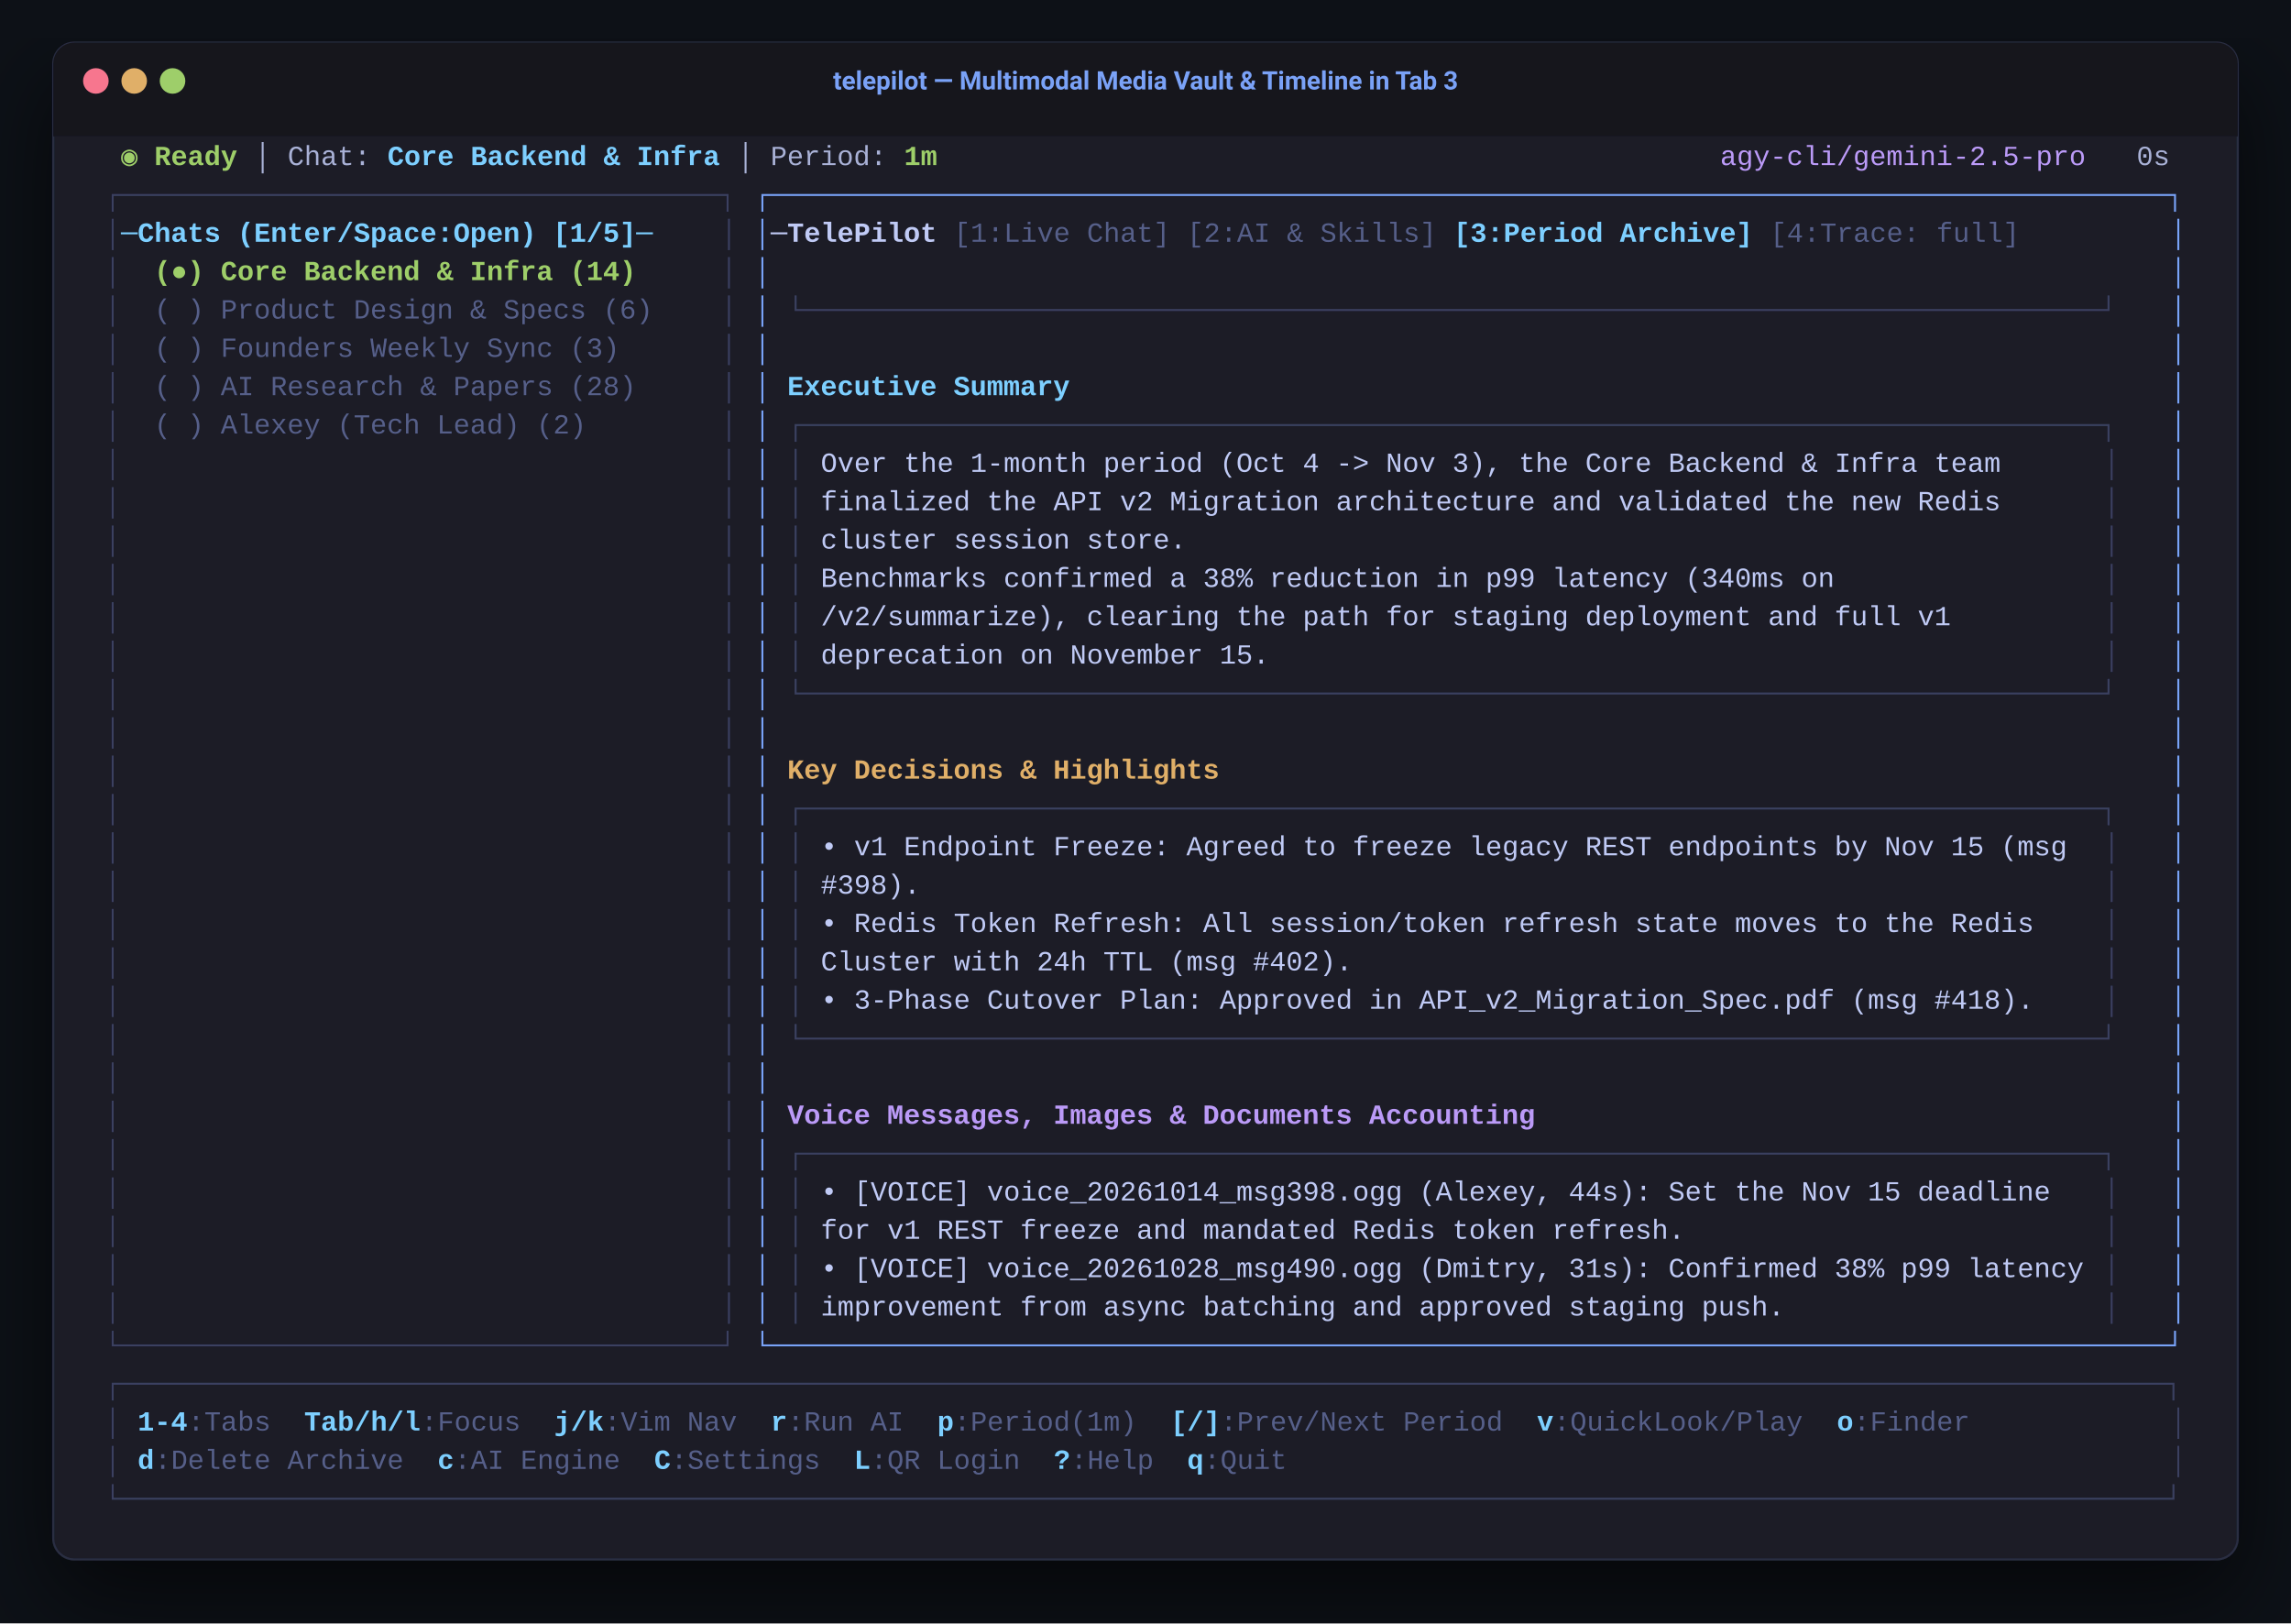
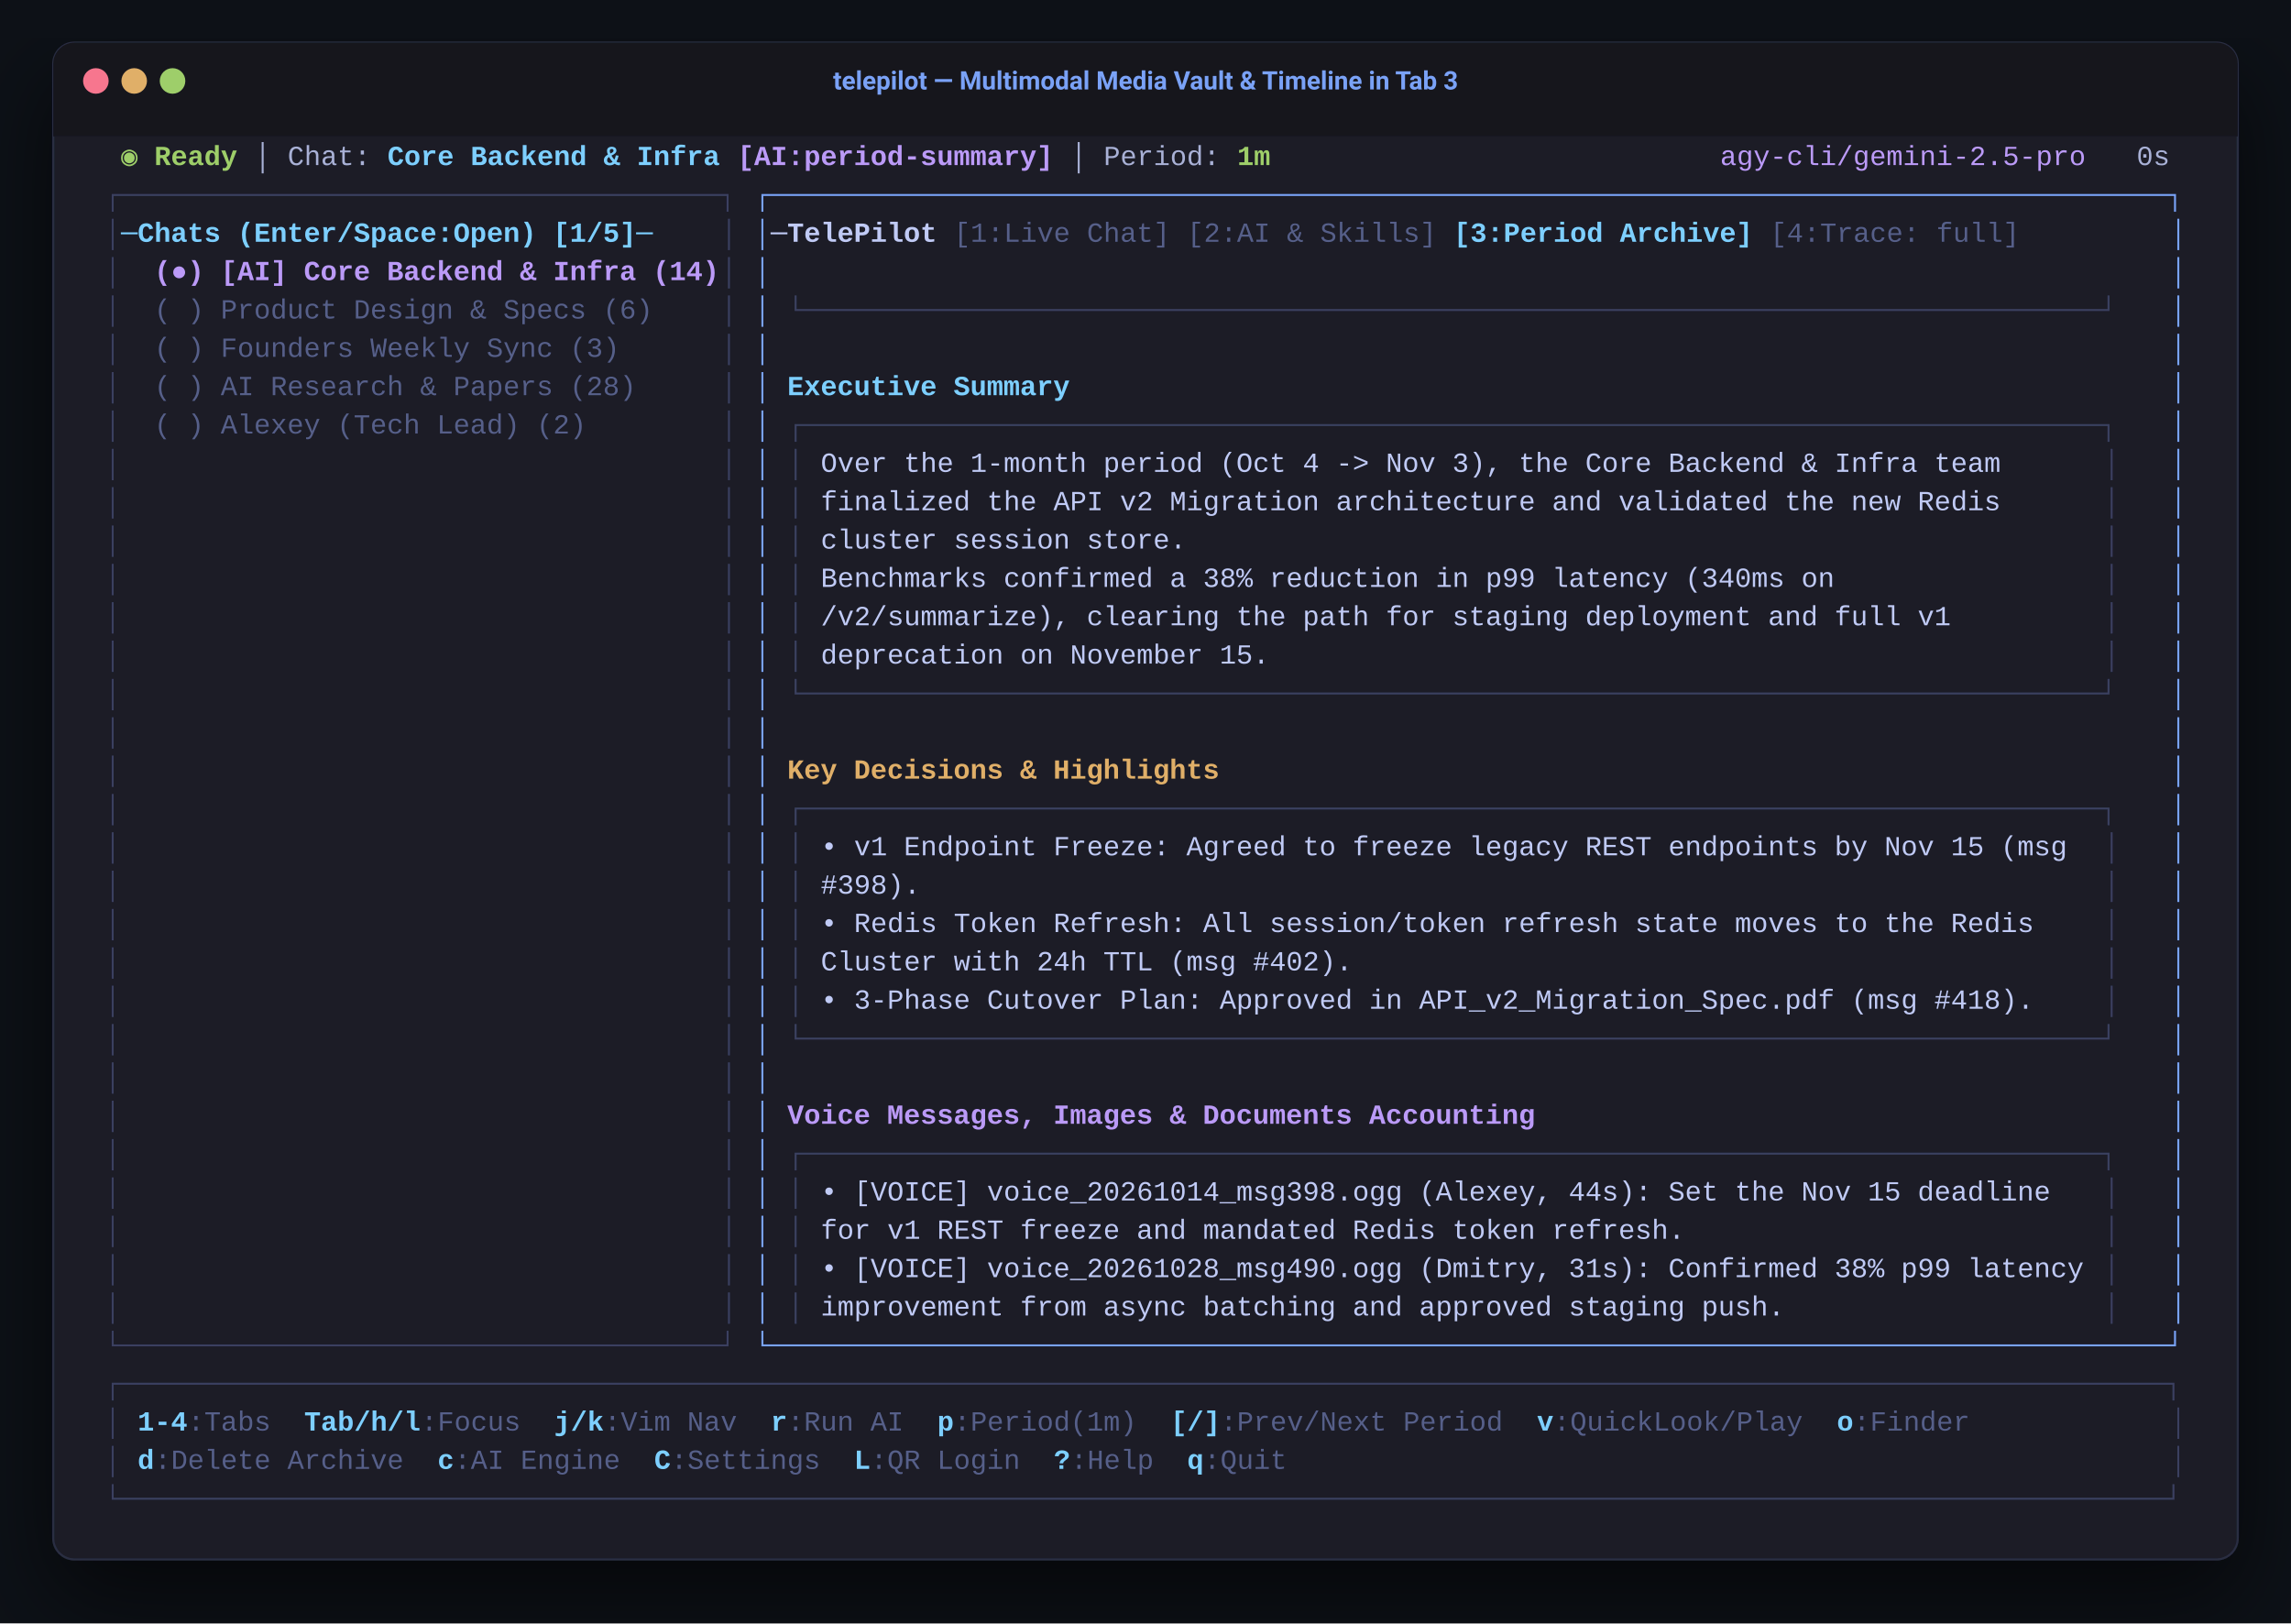
<svg xmlns="http://www.w3.org/2000/svg" viewBox="0 0 1075.5 762.0" width="1075.5" height="762.0">
  <defs>
    <filter id="shadow" x="-5%" y="-5%" width="110%" height="115%">
      <feDropShadow dx="0" dy="18" stdDeviation="22" flood-color="#000000" flood-opacity="0.6" />
    </filter>
  </defs>
  <style>
    .mono { font-family: ui-monospace, SFMono-Regular, Menlo, Monaco, Consolas, "Liberation Mono", "Courier New", monospace; font-size: 13px; font-variant-ligatures: none; }
  </style>
  <rect width="100%" height="100%" fill="#0d1117" />
  <g transform="translate(25.0, 20.0)" filter="url(#shadow)" font-family="ui-monospace, SFMono-Regular, Menlo, Monaco, Consolas, 'Liberation Mono', 'Courier New', monospace" font-size="13">
    <rect width="1025.5" height="712.0" rx="10" ry="10" fill="#1a1b26" stroke="#292e42" stroke-width="1" />
    <path d="M 0,10 A 10,10 0 0 1 10,0 L 1015.5,0 A 10,10 0 0 1 1025.5,10 L 1025.5,44.0 L 0,44.0 Z" fill="#16161e" />
    <circle cx="20" cy="18" r="6" fill="#f7768e" />
    <circle cx="38" cy="18" r="6" fill="#e0af68" />
    <circle cx="56" cy="18" r="6" fill="#9ece6a" />
    <text x="512.8" y="22" font-family="-apple-system, BlinkMacSystemFont, 'Segoe UI', Roboto, Helvetica, Arial, sans-serif" font-size="12" fill="#7aa2f7" font-weight="600" text-anchor="middle">telepilot — Multimodal Media Vault &amp; Timeline in Tab 3</text>
    <text class="mono" x="24.0" y="57.5" xml:space="preserve">
      <tspan x="31.8" y="57.5" fill="#9ece69" font-weight="bold">◉ Ready</tspan>
      <tspan x="86.6" y="57.5" fill="#a9b1d6"> │ Chat: </tspan>
      <tspan x="156.9" y="57.5" fill="#7dcfff" font-weight="bold">Core Backend &amp; Infra</tspan>
-       <tspan x="313.3" y="57.5" fill="#a9b1d6"> │ Period: </tspan>
-       <tspan x="399.4" y="57.5" fill="#9ece69" font-weight="bold">1m</tspan>
+       <tspan x="321.2" y="57.5" fill="#bb9af7" font-weight="bold">[AI:period-summary]</tspan>
+       <tspan x="469.7" y="57.5" fill="#a9b1d6"> │ Period: </tspan>
+       <tspan x="555.8" y="57.5" fill="#9ece69" font-weight="bold">1m</tspan>
      <tspan x="782.5" y="57.5" fill="#bb9af7">agy-cli/gemini-2.5-pro</tspan>
      <tspan x="954.6" y="57.5" fill="#a9b1d6">   0s </tspan>
    </text>
    <text class="mono" x="24.0" y="75.5" xml:space="preserve">
      <tspan x="24.0" y="75.5" fill="#3b4161">┌────────────────────────────────────┐</tspan>
      <tspan x="329.0" y="75.5" fill="#79a2f7">┌────────────────────────────────────────────────────────────────────────────────────┐</tspan>
    </text>
    <text class="mono" x="24.0" y="93.5" xml:space="preserve">
      <tspan x="24.0" y="93.5" fill="#3b4161">│</tspan>
      <tspan x="31.8" y="93.5" fill="#7dcfff" font-weight="bold">─Chats (Enter/Space:Open) [1/5]─    </tspan>
      <tspan x="313.3" y="93.5" fill="#3b4161">│</tspan>
      <tspan x="329.0" y="93.5" fill="#79a2f7">│</tspan>
      <tspan x="336.8" y="93.5" fill="#c0caf5" font-weight="bold">─TelePilot</tspan>
      <tspan x="422.8" y="93.5" fill="#565f89">[1:Live Chat]</tspan>
      <tspan x="532.3" y="93.5" fill="#565f89">[2:AI &amp; Skills]</tspan>
      <tspan x="657.4" y="93.5" fill="#7dcfff" font-weight="bold">[3:Period Archive]</tspan>
      <tspan x="806.0" y="93.5" fill="#565f89">[4:Trace: full]</tspan>
      <tspan x="993.7" y="93.5" fill="#79a2f7">│</tspan>
    </text>
    <text class="mono" x="24.0" y="111.5" xml:space="preserve">
      <tspan x="24.0" y="111.5" fill="#3b4161">│</tspan>
-       <tspan x="31.8" y="111.5" fill="#9ece69" font-weight="bold">  (●) Core Backend &amp; Infra (14)     </tspan>
+       <tspan x="31.8" y="111.5" fill="#bb9af7" font-weight="bold">  (●) [AI] Core Backend &amp; Infra (14)</tspan>
      <tspan x="313.3" y="111.5" fill="#3b4161">│</tspan>
      <tspan x="329.0" y="111.5" fill="#79a2f7">│</tspan>
      <tspan x="993.7" y="111.5" fill="#79a2f7">│</tspan>
    </text>
    <text class="mono" x="24.0" y="129.5" xml:space="preserve">
      <tspan x="24.0" y="129.5" fill="#3b4161">│</tspan>
      <tspan x="31.8" y="129.5" fill="#565f89">  ( ) Product Design &amp; Specs (6)    </tspan>
      <tspan x="313.3" y="129.5" fill="#3b4161">│</tspan>
      <tspan x="329.0" y="129.5" fill="#79a2f7">│</tspan>
      <tspan x="344.6" y="129.5" fill="#3b4161">└──────────────────────────────────────────────────────────────────────────────┘</tspan>
      <tspan x="993.7" y="129.5" fill="#79a2f7">│</tspan>
    </text>
    <text class="mono" x="24.0" y="147.5" xml:space="preserve">
      <tspan x="24.0" y="147.5" fill="#3b4161">│</tspan>
      <tspan x="31.8" y="147.5" fill="#565f89">  ( ) Founders Weekly Sync (3)      </tspan>
      <tspan x="313.3" y="147.5" fill="#3b4161">│</tspan>
      <tspan x="329.0" y="147.5" fill="#79a2f7">│</tspan>
      <tspan x="993.7" y="147.5" fill="#79a2f7">│</tspan>
    </text>
    <text class="mono" x="24.0" y="165.5" xml:space="preserve">
      <tspan x="24.0" y="165.5" fill="#3b4161">│</tspan>
      <tspan x="31.8" y="165.5" fill="#565f89">  ( ) AI Research &amp; Papers (28)     </tspan>
      <tspan x="313.3" y="165.5" fill="#3b4161">│</tspan>
      <tspan x="329.0" y="165.5" fill="#79a2f7">│</tspan>
      <tspan x="344.6" y="165.5" fill="#7dcfff" font-weight="bold">Executive Summary</tspan>
      <tspan x="993.7" y="165.5" fill="#79a2f7">│</tspan>
    </text>
    <text class="mono" x="24.0" y="183.5" xml:space="preserve">
      <tspan x="24.0" y="183.5" fill="#3b4161">│</tspan>
      <tspan x="31.8" y="183.5" fill="#565f89">  ( ) Alexey (Tech Lead) (2)        </tspan>
      <tspan x="313.3" y="183.5" fill="#3b4161">│</tspan>
      <tspan x="329.0" y="183.5" fill="#79a2f7">│</tspan>
      <tspan x="344.6" y="183.5" fill="#3b4161">┌──────────────────────────────────────────────────────────────────────────────┐</tspan>
      <tspan x="993.7" y="183.5" fill="#79a2f7">│</tspan>
    </text>
    <text class="mono" x="24.0" y="201.5" xml:space="preserve">
      <tspan x="24.0" y="201.5" fill="#3b4161">│</tspan>
      <tspan x="313.3" y="201.5" fill="#3b4161">│</tspan>
      <tspan x="329.0" y="201.5" fill="#79a2f7">│</tspan>
      <tspan x="344.6" y="201.5" fill="#3b4161">│</tspan>
      <tspan x="360.3" y="201.5" fill="#c0caf5">Over the 1-month period (Oct 4 -&gt; Nov 3), the Core Backend &amp; Infra team     </tspan>
      <tspan x="962.4" y="201.5" fill="#3b4161">│</tspan>
      <tspan x="993.7" y="201.5" fill="#79a2f7">│</tspan>
    </text>
    <text class="mono" x="24.0" y="219.5" xml:space="preserve">
      <tspan x="24.0" y="219.5" fill="#3b4161">│</tspan>
      <tspan x="313.3" y="219.5" fill="#3b4161">│</tspan>
      <tspan x="329.0" y="219.5" fill="#79a2f7">│</tspan>
      <tspan x="344.6" y="219.5" fill="#3b4161">│</tspan>
      <tspan x="360.3" y="219.5" fill="#c0caf5">finalized the API v2 Migration architecture and validated the new Redis     </tspan>
      <tspan x="962.4" y="219.5" fill="#3b4161">│</tspan>
      <tspan x="993.7" y="219.5" fill="#79a2f7">│</tspan>
    </text>
    <text class="mono" x="24.0" y="237.5" xml:space="preserve">
      <tspan x="24.0" y="237.5" fill="#3b4161">│</tspan>
      <tspan x="313.3" y="237.5" fill="#3b4161">│</tspan>
      <tspan x="329.0" y="237.5" fill="#79a2f7">│</tspan>
      <tspan x="344.6" y="237.5" fill="#3b4161">│</tspan>
      <tspan x="360.3" y="237.5" fill="#c0caf5">cluster session store.                                                      </tspan>
      <tspan x="962.4" y="237.5" fill="#3b4161">│</tspan>
      <tspan x="993.7" y="237.5" fill="#79a2f7">│</tspan>
    </text>
    <text class="mono" x="24.0" y="255.5" xml:space="preserve">
      <tspan x="24.0" y="255.5" fill="#3b4161">│</tspan>
      <tspan x="313.3" y="255.5" fill="#3b4161">│</tspan>
      <tspan x="329.0" y="255.5" fill="#79a2f7">│</tspan>
      <tspan x="344.6" y="255.5" fill="#3b4161">│</tspan>
      <tspan x="360.3" y="255.5" fill="#c0caf5">Benchmarks confirmed a 38% reduction in p99 latency (340ms on               </tspan>
      <tspan x="962.4" y="255.5" fill="#3b4161">│</tspan>
      <tspan x="993.7" y="255.5" fill="#79a2f7">│</tspan>
    </text>
    <text class="mono" x="24.0" y="273.5" xml:space="preserve">
      <tspan x="24.0" y="273.5" fill="#3b4161">│</tspan>
      <tspan x="313.3" y="273.5" fill="#3b4161">│</tspan>
      <tspan x="329.0" y="273.5" fill="#79a2f7">│</tspan>
      <tspan x="344.6" y="273.5" fill="#3b4161">│</tspan>
      <tspan x="360.3" y="273.5" fill="#c0caf5">/v2/summarize), clearing the path for staging deployment and full v1        </tspan>
      <tspan x="962.4" y="273.5" fill="#3b4161">│</tspan>
      <tspan x="993.7" y="273.5" fill="#79a2f7">│</tspan>
    </text>
    <text class="mono" x="24.0" y="291.5" xml:space="preserve">
      <tspan x="24.0" y="291.5" fill="#3b4161">│</tspan>
      <tspan x="313.3" y="291.5" fill="#3b4161">│</tspan>
      <tspan x="329.0" y="291.5" fill="#79a2f7">│</tspan>
      <tspan x="344.6" y="291.5" fill="#3b4161">│</tspan>
      <tspan x="360.3" y="291.5" fill="#c0caf5">deprecation on November 15.                                                 </tspan>
      <tspan x="962.4" y="291.5" fill="#3b4161">│</tspan>
      <tspan x="993.7" y="291.5" fill="#79a2f7">│</tspan>
    </text>
    <text class="mono" x="24.0" y="309.5" xml:space="preserve">
      <tspan x="24.0" y="309.5" fill="#3b4161">│</tspan>
      <tspan x="313.3" y="309.5" fill="#3b4161">│</tspan>
      <tspan x="329.0" y="309.5" fill="#79a2f7">│</tspan>
      <tspan x="344.6" y="309.5" fill="#3b4161">└──────────────────────────────────────────────────────────────────────────────┘</tspan>
      <tspan x="993.7" y="309.5" fill="#79a2f7">│</tspan>
    </text>
    <text class="mono" x="24.0" y="327.5" xml:space="preserve">
      <tspan x="24.0" y="327.5" fill="#3b4161">│</tspan>
      <tspan x="313.3" y="327.5" fill="#3b4161">│</tspan>
      <tspan x="329.0" y="327.5" fill="#79a2f7">│</tspan>
      <tspan x="993.7" y="327.5" fill="#79a2f7">│</tspan>
    </text>
    <text class="mono" x="24.0" y="345.5" xml:space="preserve">
      <tspan x="24.0" y="345.5" fill="#3b4161">│</tspan>
      <tspan x="313.3" y="345.5" fill="#3b4161">│</tspan>
      <tspan x="329.0" y="345.5" fill="#79a2f7">│</tspan>
      <tspan x="344.6" y="345.5" fill="#e0af68" font-weight="bold">Key Decisions &amp; Highlights</tspan>
      <tspan x="993.7" y="345.5" fill="#79a2f7">│</tspan>
    </text>
    <text class="mono" x="24.0" y="363.5" xml:space="preserve">
      <tspan x="24.0" y="363.5" fill="#3b4161">│</tspan>
      <tspan x="313.3" y="363.5" fill="#3b4161">│</tspan>
      <tspan x="329.0" y="363.5" fill="#79a2f7">│</tspan>
      <tspan x="344.6" y="363.5" fill="#3b4161">┌──────────────────────────────────────────────────────────────────────────────┐</tspan>
      <tspan x="993.7" y="363.5" fill="#79a2f7">│</tspan>
    </text>
    <text class="mono" x="24.0" y="381.5" xml:space="preserve">
      <tspan x="24.0" y="381.5" fill="#3b4161">│</tspan>
      <tspan x="313.3" y="381.5" fill="#3b4161">│</tspan>
      <tspan x="329.0" y="381.5" fill="#79a2f7">│</tspan>
      <tspan x="344.6" y="381.5" fill="#3b4161">│</tspan>
      <tspan x="360.3" y="381.5" fill="#c0caf5">• v1 Endpoint Freeze: Agreed to freeze legacy REST endpoints by Nov 15 (msg </tspan>
      <tspan x="962.4" y="381.5" fill="#3b4161">│</tspan>
      <tspan x="993.7" y="381.5" fill="#79a2f7">│</tspan>
    </text>
    <text class="mono" x="24.0" y="399.5" xml:space="preserve">
      <tspan x="24.0" y="399.5" fill="#3b4161">│</tspan>
      <tspan x="313.3" y="399.5" fill="#3b4161">│</tspan>
      <tspan x="329.0" y="399.5" fill="#79a2f7">│</tspan>
      <tspan x="344.6" y="399.5" fill="#3b4161">│</tspan>
      <tspan x="360.3" y="399.5" fill="#c0caf5">#398).                                                                      </tspan>
      <tspan x="962.4" y="399.5" fill="#3b4161">│</tspan>
      <tspan x="993.7" y="399.5" fill="#79a2f7">│</tspan>
    </text>
    <text class="mono" x="24.0" y="417.5" xml:space="preserve">
      <tspan x="24.0" y="417.5" fill="#3b4161">│</tspan>
      <tspan x="313.3" y="417.5" fill="#3b4161">│</tspan>
      <tspan x="329.0" y="417.5" fill="#79a2f7">│</tspan>
      <tspan x="344.6" y="417.5" fill="#3b4161">│</tspan>
      <tspan x="360.3" y="417.5" fill="#c0caf5">• Redis Token Refresh: All session/token refresh state moves to the Redis   </tspan>
      <tspan x="962.4" y="417.5" fill="#3b4161">│</tspan>
      <tspan x="993.7" y="417.5" fill="#79a2f7">│</tspan>
    </text>
    <text class="mono" x="24.0" y="435.5" xml:space="preserve">
      <tspan x="24.0" y="435.5" fill="#3b4161">│</tspan>
      <tspan x="313.3" y="435.5" fill="#3b4161">│</tspan>
      <tspan x="329.0" y="435.5" fill="#79a2f7">│</tspan>
      <tspan x="344.6" y="435.5" fill="#3b4161">│</tspan>
      <tspan x="360.3" y="435.5" fill="#c0caf5">Cluster with 24h TTL (msg #402).                                            </tspan>
      <tspan x="962.4" y="435.5" fill="#3b4161">│</tspan>
      <tspan x="993.7" y="435.5" fill="#79a2f7">│</tspan>
    </text>
    <text class="mono" x="24.0" y="453.5" xml:space="preserve">
      <tspan x="24.0" y="453.5" fill="#3b4161">│</tspan>
      <tspan x="313.3" y="453.5" fill="#3b4161">│</tspan>
      <tspan x="329.0" y="453.5" fill="#79a2f7">│</tspan>
      <tspan x="344.6" y="453.5" fill="#3b4161">│</tspan>
      <tspan x="360.3" y="453.5" fill="#c0caf5">• 3-Phase Cutover Plan: Approved in API_v2_Migration_Spec.pdf (msg #418).   </tspan>
      <tspan x="962.4" y="453.5" fill="#3b4161">│</tspan>
      <tspan x="993.7" y="453.5" fill="#79a2f7">│</tspan>
    </text>
    <text class="mono" x="24.0" y="471.5" xml:space="preserve">
      <tspan x="24.0" y="471.5" fill="#3b4161">│</tspan>
      <tspan x="313.3" y="471.5" fill="#3b4161">│</tspan>
      <tspan x="329.0" y="471.5" fill="#79a2f7">│</tspan>
      <tspan x="344.6" y="471.5" fill="#3b4161">└──────────────────────────────────────────────────────────────────────────────┘</tspan>
      <tspan x="993.7" y="471.5" fill="#79a2f7">│</tspan>
    </text>
    <text class="mono" x="24.0" y="489.5" xml:space="preserve">
      <tspan x="24.0" y="489.5" fill="#3b4161">│</tspan>
      <tspan x="313.3" y="489.5" fill="#3b4161">│</tspan>
      <tspan x="329.0" y="489.5" fill="#79a2f7">│</tspan>
      <tspan x="993.7" y="489.5" fill="#79a2f7">│</tspan>
    </text>
    <text class="mono" x="24.0" y="507.5" xml:space="preserve">
      <tspan x="24.0" y="507.5" fill="#3b4161">│</tspan>
      <tspan x="313.3" y="507.5" fill="#3b4161">│</tspan>
      <tspan x="329.0" y="507.5" fill="#79a2f7">│</tspan>
      <tspan x="344.6" y="507.5" fill="#bb9af7" font-weight="bold">Voice Messages, Images &amp; Documents Accounting</tspan>
      <tspan x="993.7" y="507.5" fill="#79a2f7">│</tspan>
    </text>
    <text class="mono" x="24.0" y="525.5" xml:space="preserve">
      <tspan x="24.0" y="525.5" fill="#3b4161">│</tspan>
      <tspan x="313.3" y="525.5" fill="#3b4161">│</tspan>
      <tspan x="329.0" y="525.5" fill="#79a2f7">│</tspan>
      <tspan x="344.6" y="525.5" fill="#3b4161">┌──────────────────────────────────────────────────────────────────────────────┐</tspan>
      <tspan x="993.7" y="525.5" fill="#79a2f7">│</tspan>
    </text>
    <text class="mono" x="24.0" y="543.5" xml:space="preserve">
      <tspan x="24.0" y="543.5" fill="#3b4161">│</tspan>
      <tspan x="313.3" y="543.5" fill="#3b4161">│</tspan>
      <tspan x="329.0" y="543.5" fill="#79a2f7">│</tspan>
      <tspan x="344.6" y="543.5" fill="#3b4161">│</tspan>
      <tspan x="360.3" y="543.5" fill="#c0caf5">• [VOICE] voice_20261014_msg398.ogg (Alexey, 44s): Set the Nov 15 deadline  </tspan>
      <tspan x="962.4" y="543.5" fill="#3b4161">│</tspan>
      <tspan x="993.7" y="543.5" fill="#79a2f7">│</tspan>
    </text>
    <text class="mono" x="24.0" y="561.5" xml:space="preserve">
      <tspan x="24.0" y="561.5" fill="#3b4161">│</tspan>
      <tspan x="313.3" y="561.5" fill="#3b4161">│</tspan>
      <tspan x="329.0" y="561.5" fill="#79a2f7">│</tspan>
      <tspan x="344.6" y="561.5" fill="#3b4161">│</tspan>
      <tspan x="360.3" y="561.5" fill="#c0caf5">for v1 REST freeze and mandated Redis token refresh.                        </tspan>
      <tspan x="962.4" y="561.5" fill="#3b4161">│</tspan>
      <tspan x="993.7" y="561.5" fill="#79a2f7">│</tspan>
    </text>
    <text class="mono" x="24.0" y="579.5" xml:space="preserve">
      <tspan x="24.0" y="579.5" fill="#3b4161">│</tspan>
      <tspan x="313.3" y="579.5" fill="#3b4161">│</tspan>
      <tspan x="329.0" y="579.5" fill="#79a2f7">│</tspan>
      <tspan x="344.6" y="579.5" fill="#3b4161">│</tspan>
      <tspan x="360.3" y="579.5" fill="#c0caf5">• [VOICE] voice_20261028_msg490.ogg (Dmitry, 31s): Confirmed 38% p99 latency</tspan>
      <tspan x="962.4" y="579.5" fill="#3b4161">│</tspan>
      <tspan x="993.7" y="579.5" fill="#79a2f7">│</tspan>
    </text>
    <text class="mono" x="24.0" y="597.5" xml:space="preserve">
      <tspan x="24.0" y="597.5" fill="#3b4161">│</tspan>
      <tspan x="313.3" y="597.5" fill="#3b4161">│</tspan>
      <tspan x="329.0" y="597.5" fill="#79a2f7">│</tspan>
      <tspan x="344.6" y="597.5" fill="#3b4161">│</tspan>
      <tspan x="360.3" y="597.5" fill="#c0caf5">improvement from async batching and approved staging push.                  </tspan>
      <tspan x="962.4" y="597.5" fill="#3b4161">│</tspan>
      <tspan x="993.7" y="597.5" fill="#79a2f7">│</tspan>
    </text>
    <text class="mono" x="24.0" y="615.5" xml:space="preserve">
      <tspan x="24.0" y="615.5" fill="#3b4161">└────────────────────────────────────┘</tspan>
      <tspan x="329.0" y="615.5" fill="#79a2f7">└────────────────────────────────────────────────────────────────────────────────────┘</tspan>
    </text>
    <text class="mono" x="24.0" y="633.5" xml:space="preserve">
      <tspan x="24.0" y="633.5" fill="#3b4161">┌───────────────────────────────────────────────────────────────────────────────────────────────────────────────────────────┐</tspan>
    </text>
    <text class="mono" x="24.0" y="651.5" xml:space="preserve">
      <tspan x="24.0" y="651.5" fill="#3b4161">│</tspan>
      <tspan x="39.6" y="651.5" fill="#7dcfff" font-weight="bold">1-4</tspan>
      <tspan x="63.1" y="651.5" fill="#565f89">:Tabs</tspan>
      <tspan x="117.8" y="651.5" fill="#7dcfff" font-weight="bold">Tab/h/l</tspan>
      <tspan x="172.6" y="651.5" fill="#565f89">:Focus</tspan>
      <tspan x="235.1" y="651.5" fill="#7dcfff" font-weight="bold">j/k</tspan>
      <tspan x="258.6" y="651.5" fill="#565f89">:Vim Nav</tspan>
      <tspan x="336.8" y="651.5" fill="#7dcfff" font-weight="bold">r</tspan>
      <tspan x="344.6" y="651.5" fill="#565f89">:Run AI</tspan>
      <tspan x="415.0" y="651.5" fill="#7dcfff" font-weight="bold">p</tspan>
      <tspan x="422.8" y="651.5" fill="#565f89">:Period(1m)</tspan>
      <tspan x="524.5" y="651.5" fill="#7dcfff" font-weight="bold">[/]</tspan>
      <tspan x="547.9" y="651.5" fill="#565f89">:Prev/Next Period</tspan>
      <tspan x="696.5" y="651.5" fill="#7dcfff" font-weight="bold">v</tspan>
      <tspan x="704.3" y="651.5" fill="#565f89">:QuickLook/Play</tspan>
      <tspan x="837.3" y="651.5" fill="#7dcfff" font-weight="bold">o</tspan>
      <tspan x="845.1" y="651.5" fill="#565f89">:Finder</tspan>
      <tspan x="993.7" y="651.5" fill="#3b4161">│</tspan>
    </text>
    <text class="mono" x="24.0" y="669.5" xml:space="preserve">
      <tspan x="24.0" y="669.5" fill="#3b4161">│</tspan>
      <tspan x="39.6" y="669.5" fill="#7dcfff" font-weight="bold">d</tspan>
      <tspan x="47.5" y="669.5" fill="#565f89">:Delete Archive</tspan>
      <tspan x="180.4" y="669.5" fill="#7dcfff" font-weight="bold">c</tspan>
      <tspan x="188.2" y="669.5" fill="#565f89">:AI Engine</tspan>
      <tspan x="282.1" y="669.5" fill="#7dcfff" font-weight="bold">C</tspan>
      <tspan x="289.9" y="669.5" fill="#565f89">:Settings</tspan>
      <tspan x="375.9" y="669.5" fill="#7dcfff" font-weight="bold">L</tspan>
      <tspan x="383.7" y="669.5" fill="#565f89">:QR Login</tspan>
      <tspan x="469.7" y="669.5" fill="#7dcfff" font-weight="bold">?</tspan>
      <tspan x="477.6" y="669.5" fill="#565f89">:Help</tspan>
      <tspan x="532.3" y="669.5" fill="#7dcfff" font-weight="bold">q</tspan>
      <tspan x="540.1" y="669.5" fill="#565f89">:Quit</tspan>
      <tspan x="993.7" y="669.5" fill="#3b4161">│</tspan>
    </text>
    <text class="mono" x="24.0" y="687.5" xml:space="preserve">
      <tspan x="24.0" y="687.5" fill="#3b4161">└───────────────────────────────────────────────────────────────────────────────────────────────────────────────────────────┘</tspan>
    </text>
  </g>
</svg>
